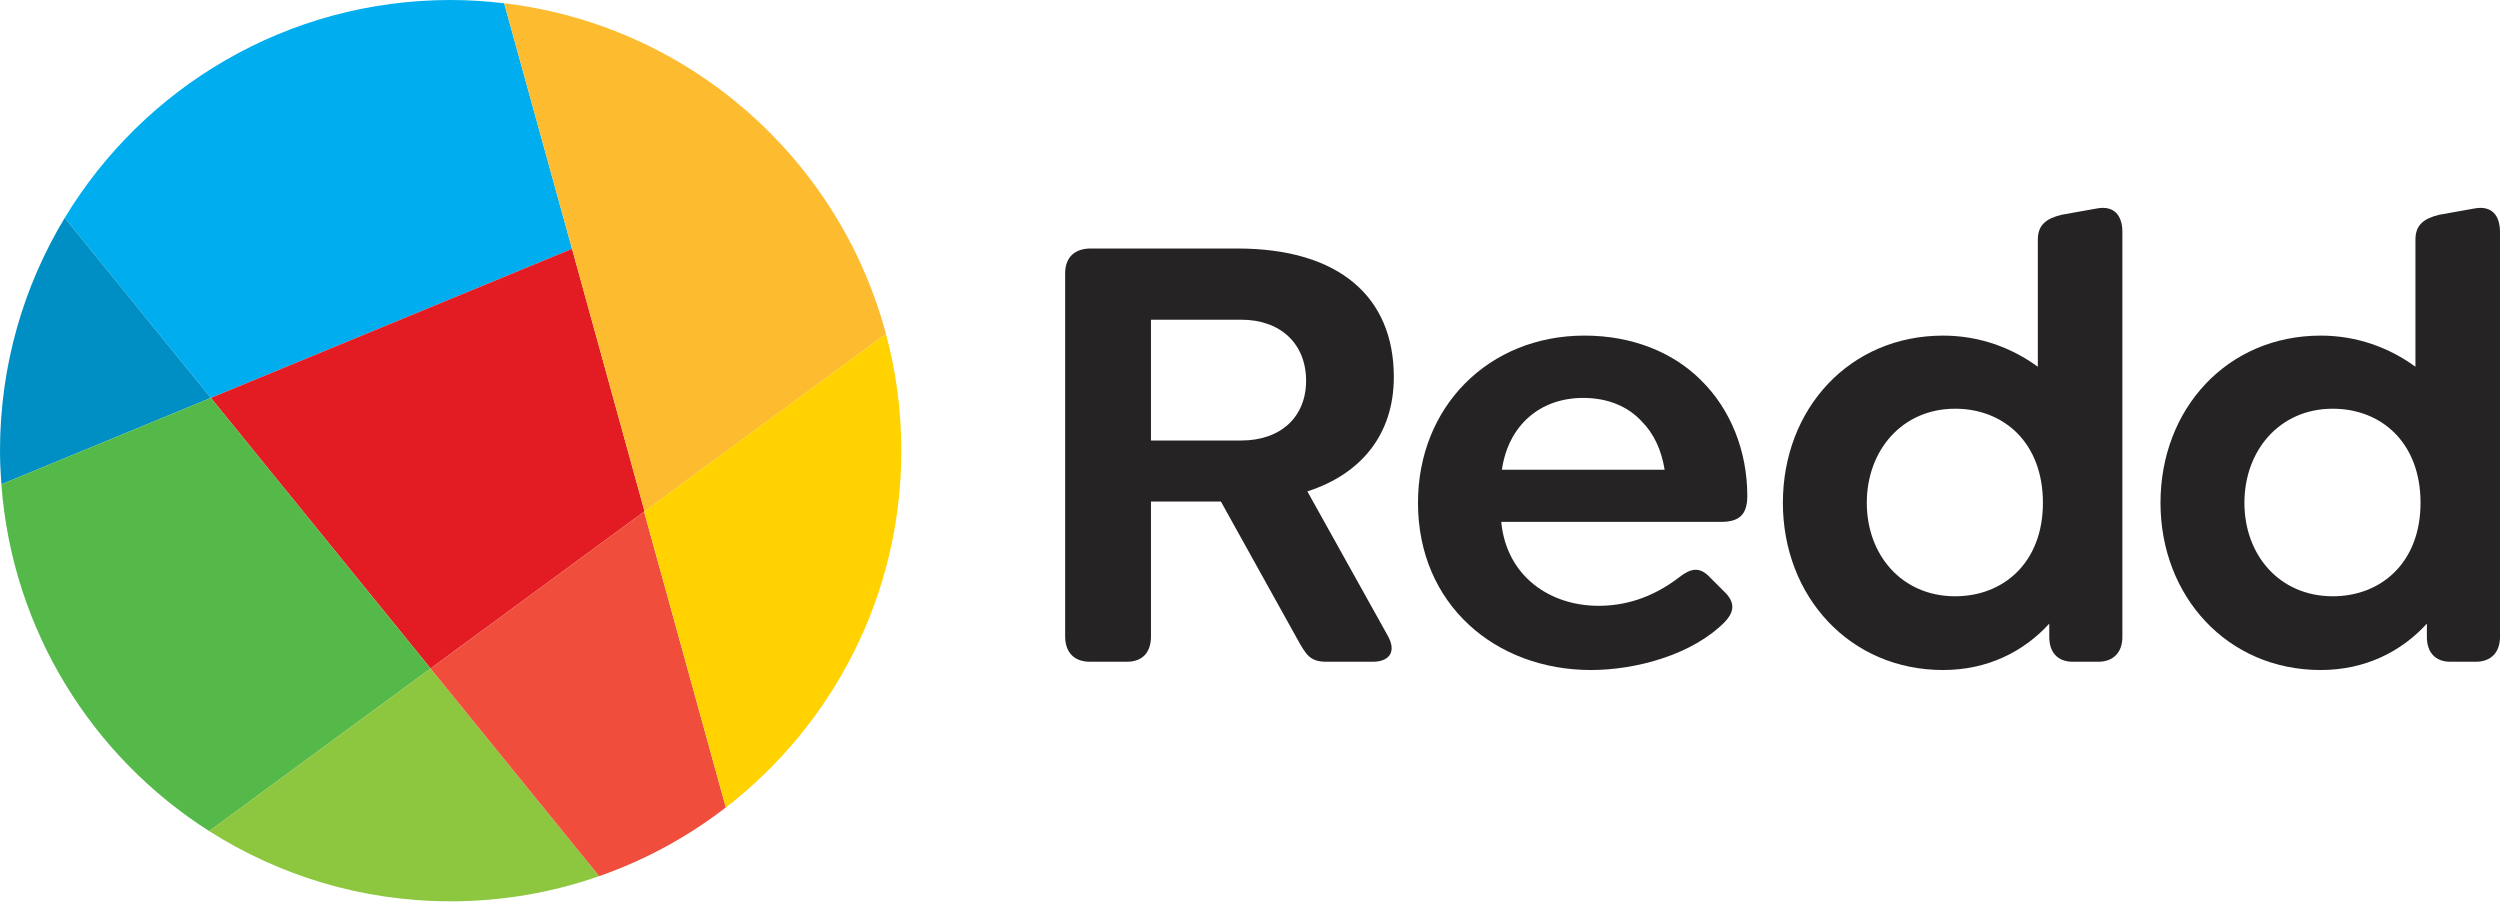
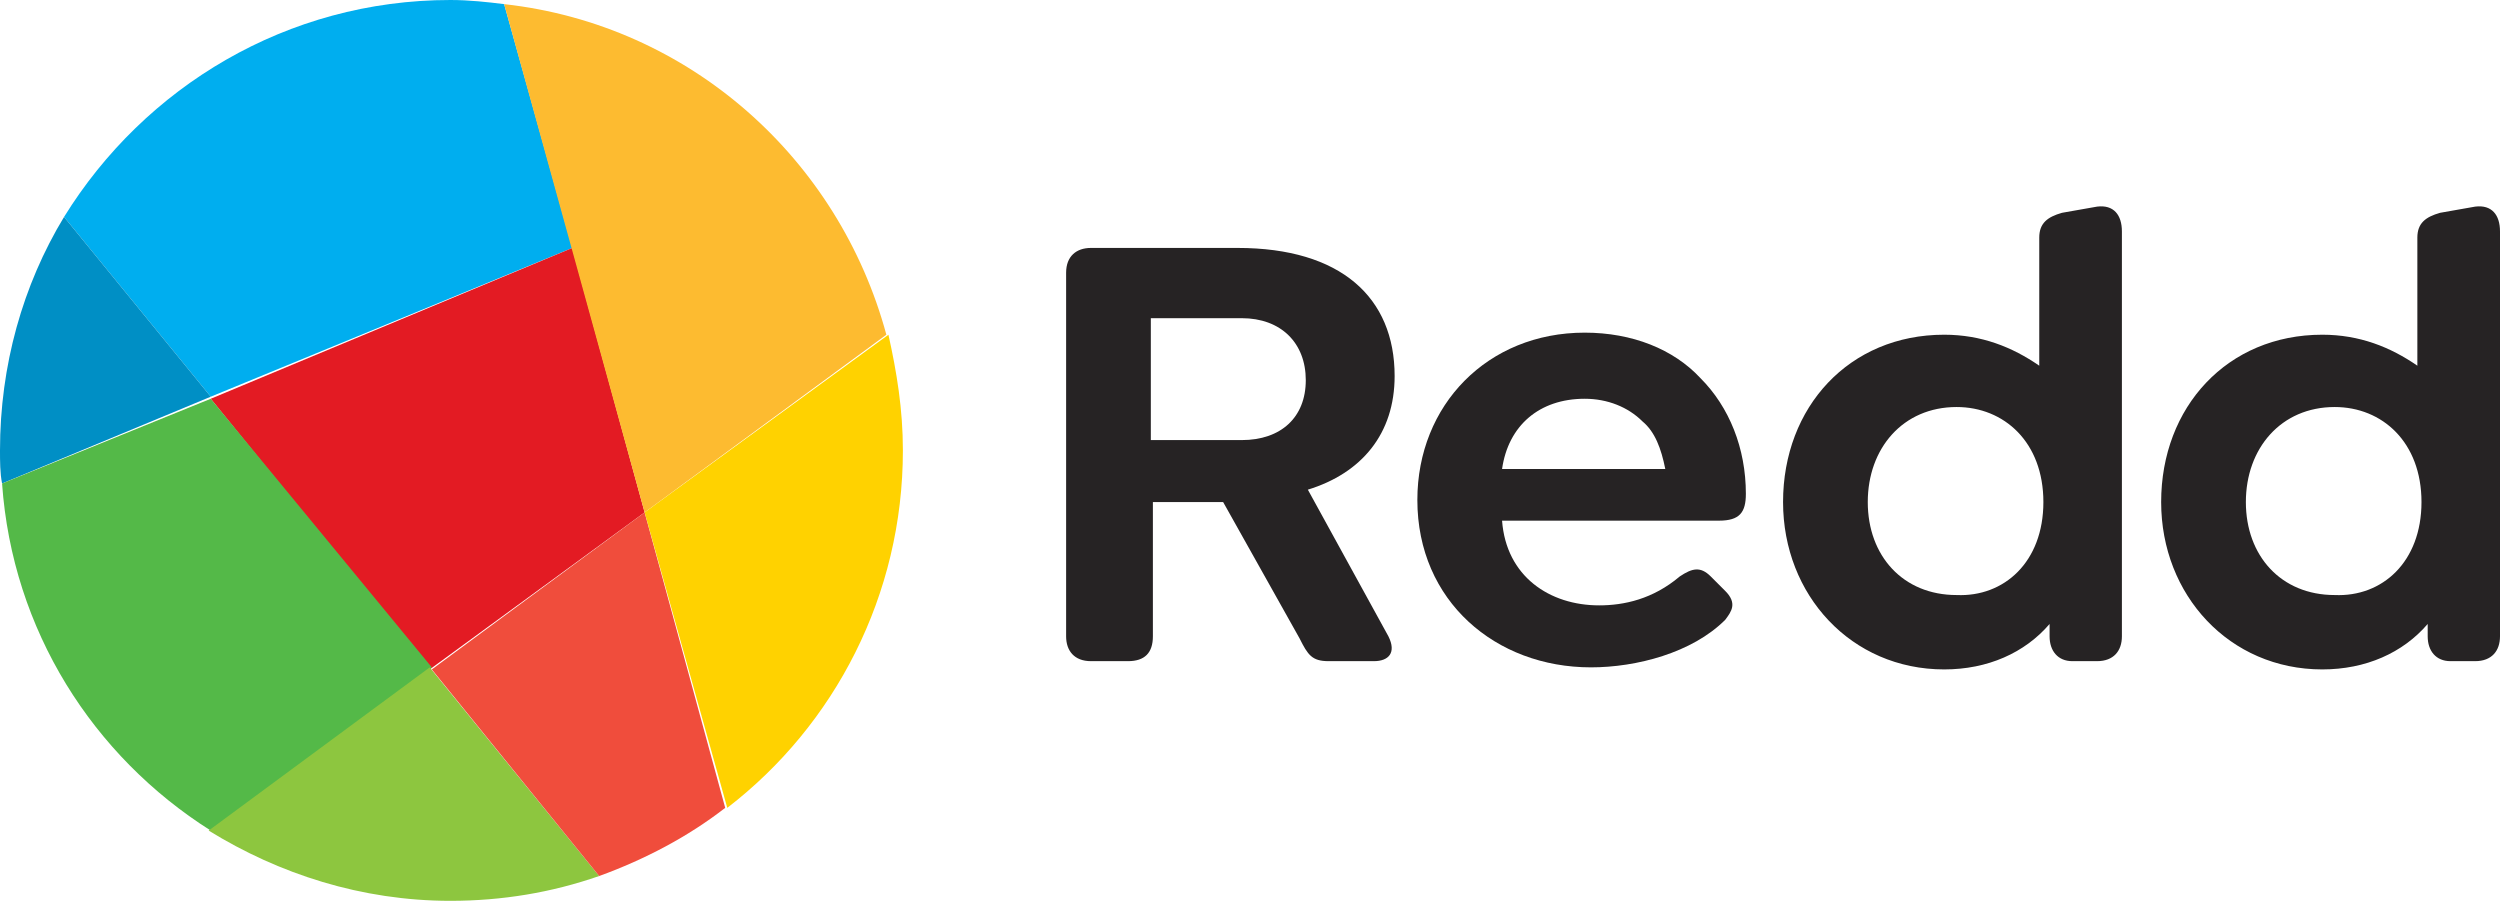
- <svg xmlns="http://www.w3.org/2000/svg" version="1.1" width="504" height="182" enable-background="new 0 0 522 198" xml:space="preserve" style="">
-   <rect id="backgroundrect" width="100%" height="100%" x="0" y="0" fill="none" stroke="none" />
-   <g class="currentLayer" style="">
-     <g id="svg_1" class="">
+ <svg xmlns="http://www.w3.org/2000/svg" version="1.1" id="Layer_1" x="0px" y="0px" viewBox="0 0 121 43.6" enable-background="new 0 0 121 43.6" xml:space="preserve">
+   <rect id="backgroundrect" fill="none" width="504" height="182" />
+   <g>
+     <g id="svg_1">
      <g id="svg_2">
-         <path fill="#262324" d="M279.842,128.284 c1.795,3.332 0,5.126 -3.075,5.126 h-9.358 c-3.331,0 -4.102,-1.411 -5.895,-4.615 l-15.38,-27.685 h-14.098 v27.174 c0,3.204 -1.666,5.126 -4.872,5.126 h-7.433 c-3.204,0 -4.999,-1.922 -4.999,-5.126 V55.099 c0,-3.206 1.924,-4.999 5.126,-4.999 h29.608 c20.635,0 31.53,9.868 31.53,25.89 c0,11.663 -6.665,19.61 -17.432,23.072 L279.842,128.284 zM232.036,88.806 h18.2 c7.948,0 13.072,-4.742 13.072,-12.047 c0,-7.435 -5.125,-12.305 -13.072,-12.305 h-18.2 V88.806 z" id="svg_3" />
-         <path fill="#262324" d="M322.264,122.131 c4.999,0 10.639,-1.411 16.278,-5.769 c2.306,-1.793 4.102,-2.179 6.15,0 l3.079,3.076 c2.436,2.435 1.409,4.358 0,5.896 c-6.537,6.663 -17.947,9.74 -27.044,9.74 c-19.228,0 -34.862,-13.202 -34.862,-33.708 c0,-19.354 14.226,-33.71 33.578,-33.71 c9.744,0 17.947,3.461 23.458,8.972 c6.022,5.896 9.354,14.357 9.354,23.327 c0,3.589 -1.409,5.255 -5.256,5.255 h-44.345 C303.68,116.107 312.395,122.131 322.264,122.131 zM302.782,94.702 h32.809 c-0.64,-3.973 -2.174,-7.305 -4.613,-9.74 c-2.821,-3.076 -6.923,-4.742 -11.79,-4.742 C310.345,80.22 304.062,85.859 302.782,94.702 z" id="svg_4" />
-         <path fill="#262324" d="M427.872,46.767 v81.645 c0,3.076 -1.795,4.998 -4.87,4.998 h-5.128 c-3.075,0 -4.742,-1.922 -4.742,-4.998 v-2.692 c-5.128,5.64 -12.433,9.356 -21.405,9.356 c-18.841,0 -32.298,-14.867 -32.298,-33.708 c0,-18.97 13.457,-33.71 32.298,-33.71 c7.306,0 13.842,2.435 19.099,6.281 V48.305 c0,-2.947 1.667,-4.23 4.742,-4.999 l7.177,-1.282 C426.206,41.383 427.872,43.434 427.872,46.767 zM411.852,101.368 c0,-12.176 -7.949,-18.97 -17.687,-18.97 c-10.767,0 -17.818,8.46 -17.818,18.97 s7.051,18.841 17.818,18.841 C403.902,120.208 411.852,113.415 411.852,101.368 z" id="svg_5" />
-         <path fill="#262324" d="M504,46.767 v81.645 c0,3.076 -1.792,4.998 -4.871,4.998 h-5.125 c-3.079,0 -4.745,-1.922 -4.745,-4.998 v-2.692 c-5.125,5.64 -12.434,9.356 -21.402,9.356 c-18.841,0 -32.301,-14.867 -32.301,-33.708 c0,-18.97 13.459,-33.71 32.301,-33.71 c7.306,0 13.842,2.435 19.096,6.281 V48.305 c0,-2.947 1.667,-4.23 4.742,-4.999 l7.18,-1.282 C502.337,41.383 504,43.434 504,46.767 zM487.98,101.368 c0,-12.176 -7.946,-18.97 -17.687,-18.97 c-10.767,0 -17.818,8.46 -17.818,18.97 s7.052,18.841 17.818,18.841 C480.034,120.208 487.98,113.415 487.98,101.368 z" id="svg_6" />
+         <path id="svg_3" fill="#262324" d="M67.2,30.8c0.4,0.8,0,1.2-0.7,1.2h-2.2c-0.8,0-1-0.3-1.4-1.1l-3.7-6.6h-3.4v6.5     c0,0.8-0.4,1.2-1.2,1.2h-1.8c-0.8,0-1.2-0.5-1.2-1.2V13.2c0-0.8,0.5-1.2,1.2-1.2h7.1c5,0,7.6,2.4,7.6,6.2c0,2.8-1.6,4.7-4.2,5.5     L67.2,30.8z M55.7,21.3h4.4c1.9,0,3.1-1.1,3.1-2.9c0-1.8-1.2-3-3.1-3h-4.4L55.7,21.3L55.7,21.3z" />
+         <path id="svg_4" fill="#262324" d="M77.4,29.3c1.2,0,2.6-0.3,3.9-1.4c0.6-0.4,1-0.5,1.5,0l0.7,0.7c0.6,0.6,0.3,1,0,1.4     c-1.6,1.6-4.3,2.3-6.5,2.3c-4.6,0-8.4-3.2-8.4-8.1c0-4.6,3.4-8.1,8.1-8.1c2.3,0,4.3,0.8,5.6,2.2c1.4,1.4,2.2,3.4,2.2,5.6     c0,0.9-0.3,1.3-1.3,1.3H72.7C72.9,27.9,75,29.3,77.4,29.3z M72.7,22.7h7.9c-0.2-1-0.5-1.8-1.1-2.3c-0.7-0.7-1.7-1.1-2.8-1.1     C74.5,19.3,73,20.6,72.7,22.7z" />
+         <path id="svg_5" fill="#262324" d="M102.7,11.2v19.6c0,0.7-0.4,1.2-1.2,1.2h-1.2c-0.7,0-1.1-0.5-1.1-1.2v-0.6     c-1.2,1.4-3,2.2-5.1,2.2c-4.5,0-7.8-3.6-7.8-8.1c0-4.6,3.2-8.1,7.8-8.1c1.8,0,3.3,0.6,4.6,1.5v-6.2c0-0.7,0.4-1,1.1-1.2l1.7-0.3     C102.3,9.9,102.7,10.4,102.7,11.2z M98.9,24.3c0-2.9-1.9-4.6-4.2-4.6c-2.6,0-4.3,2-4.3,4.6s1.7,4.5,4.3,4.5     C97,28.9,98.9,27.2,98.9,24.3z" />
+         <path id="svg_6" fill="#262324" d="M121,11.2v19.6c0,0.7-0.4,1.2-1.2,1.2h-1.2c-0.7,0-1.1-0.5-1.1-1.2v-0.6     c-1.2,1.4-3,2.2-5.1,2.2c-4.5,0-7.8-3.6-7.8-8.1c0-4.6,3.2-8.1,7.8-8.1c1.8,0,3.3,0.6,4.6,1.5v-6.2c0-0.7,0.4-1,1.1-1.2l1.7-0.3     C120.6,9.9,121,10.4,121,11.2z M117.2,24.3c0-2.9-1.9-4.6-4.2-4.6c-2.6,0-4.3,2-4.3,4.6s1.7,4.5,4.3,4.5     C115.3,28.9,117.2,27.2,117.2,24.3z" />
      </g>
-       <path fill="#00AEEF" d="M101.643,0.659 c-3.54,-0.419 -7.135,-0.659 -10.79,-0.659 c-33.004,0 -61.893,17.6 -77.806,43.927 L42.51,80.213 l72.812,-30.046 L101.643,0.659 z" id="svg_7" />
-       <polygon fill="#E31B23" points="115.321,50.167 42.51,80.213 86.804,134.765 129.939,103.082 " id="svg_8" />
-       <path fill="#008FC5" d="M13.048,43.926 C4.769,57.624 0,73.68 0,90.853 c0,2.285 0.113,4.541 0.278,6.784 L42.51,80.213 L13.048,43.926 z" id="svg_9" />
-       <path fill="#FDBB30" d="M178.614,67.328 c-9.466,-35.402 -39.771,-62.265 -76.971,-66.669 l28.296,102.424 L178.614,67.328 z" id="svg_10" />
-       <path fill="#54B948" d="M42.51,80.213 L0.278,97.637 c2.176,29.421 18.348,54.931 41.897,69.912 l44.628,-32.784 L42.51,80.213 z" id="svg_11" />
-       <path fill="#8DC63F" d="M42.175,167.549 c14.072,8.952 30.765,14.157 48.678,14.157 c10.497,0 20.566,-1.798 29.943,-5.074 l-33.993,-41.867 L42.175,167.549 z" id="svg_12" />
-       <path fill="#F04D3C" d="M129.849,103.148 l-43.045,31.617 l33.993,41.867 c9.295,-3.244 17.894,-7.954 25.534,-13.855 L129.849,103.148 z" id="svg_13" />
-       <path fill="#FFD200" d="M129.848,103.14 l16.488,59.654 c21.54,-16.695 35.373,-42.696 35.373,-71.941 c0,-8.141 -1.086,-16.022 -3.095,-23.525 L129.848,103.14 z" id="svg_14" />
+       <path id="svg_7" fill="#00AEEF" d="M24.4,0.2C23.6,0.1,22.7,0,21.8,0C13.9,0,7,4.2,3.1,10.5l7.1,8.7L27.7,12L24.4,0.2z" />
+       <polygon id="svg_8" fill="#E31B23" points="27.7,12 10.2,19.3 20.8,32.4 31.2,24.8   " />
+       <path id="svg_9" fill="#008FC5" d="M3.1,10.5C1.1,13.8,0,17.7,0,21.8c0,0.5,0,1.1,0.1,1.6l10.1-4.2L3.1,10.5z" />
+       <path id="svg_10" fill="#FDBB30" d="M42.9,16.2c-2.3-8.5-9.5-15-18.5-16l6.8,24.6L42.9,16.2z" />
+       <path id="svg_11" fill="#54B948" d="M10.2,19.3L0.1,23.4c0.5,7.1,4.4,13.2,10.1,16.8l10.7-7.9L10.2,19.3z" />
+       <path id="svg_12" fill="#8DC63F" d="M10.1,40.2c3.4,2.1,7.4,3.4,11.7,3.4c2.5,0,4.9-0.4,7.2-1.2l-8.2-10.1L10.1,40.2z" />
+       <path id="svg_13" fill="#F04D3C" d="M31.2,24.8l-10.3,7.6L29,42.4c2.2-0.8,4.3-1.9,6.1-3.3L31.2,24.8z" />
+       <path id="svg_14" fill="#FFD200" d="M31.2,24.8l4,14.3c5.2-4,8.5-10.3,8.5-17.3c0-2-0.3-3.8-0.7-5.6L31.2,24.8z" />
    </g>
  </g>
</svg>
